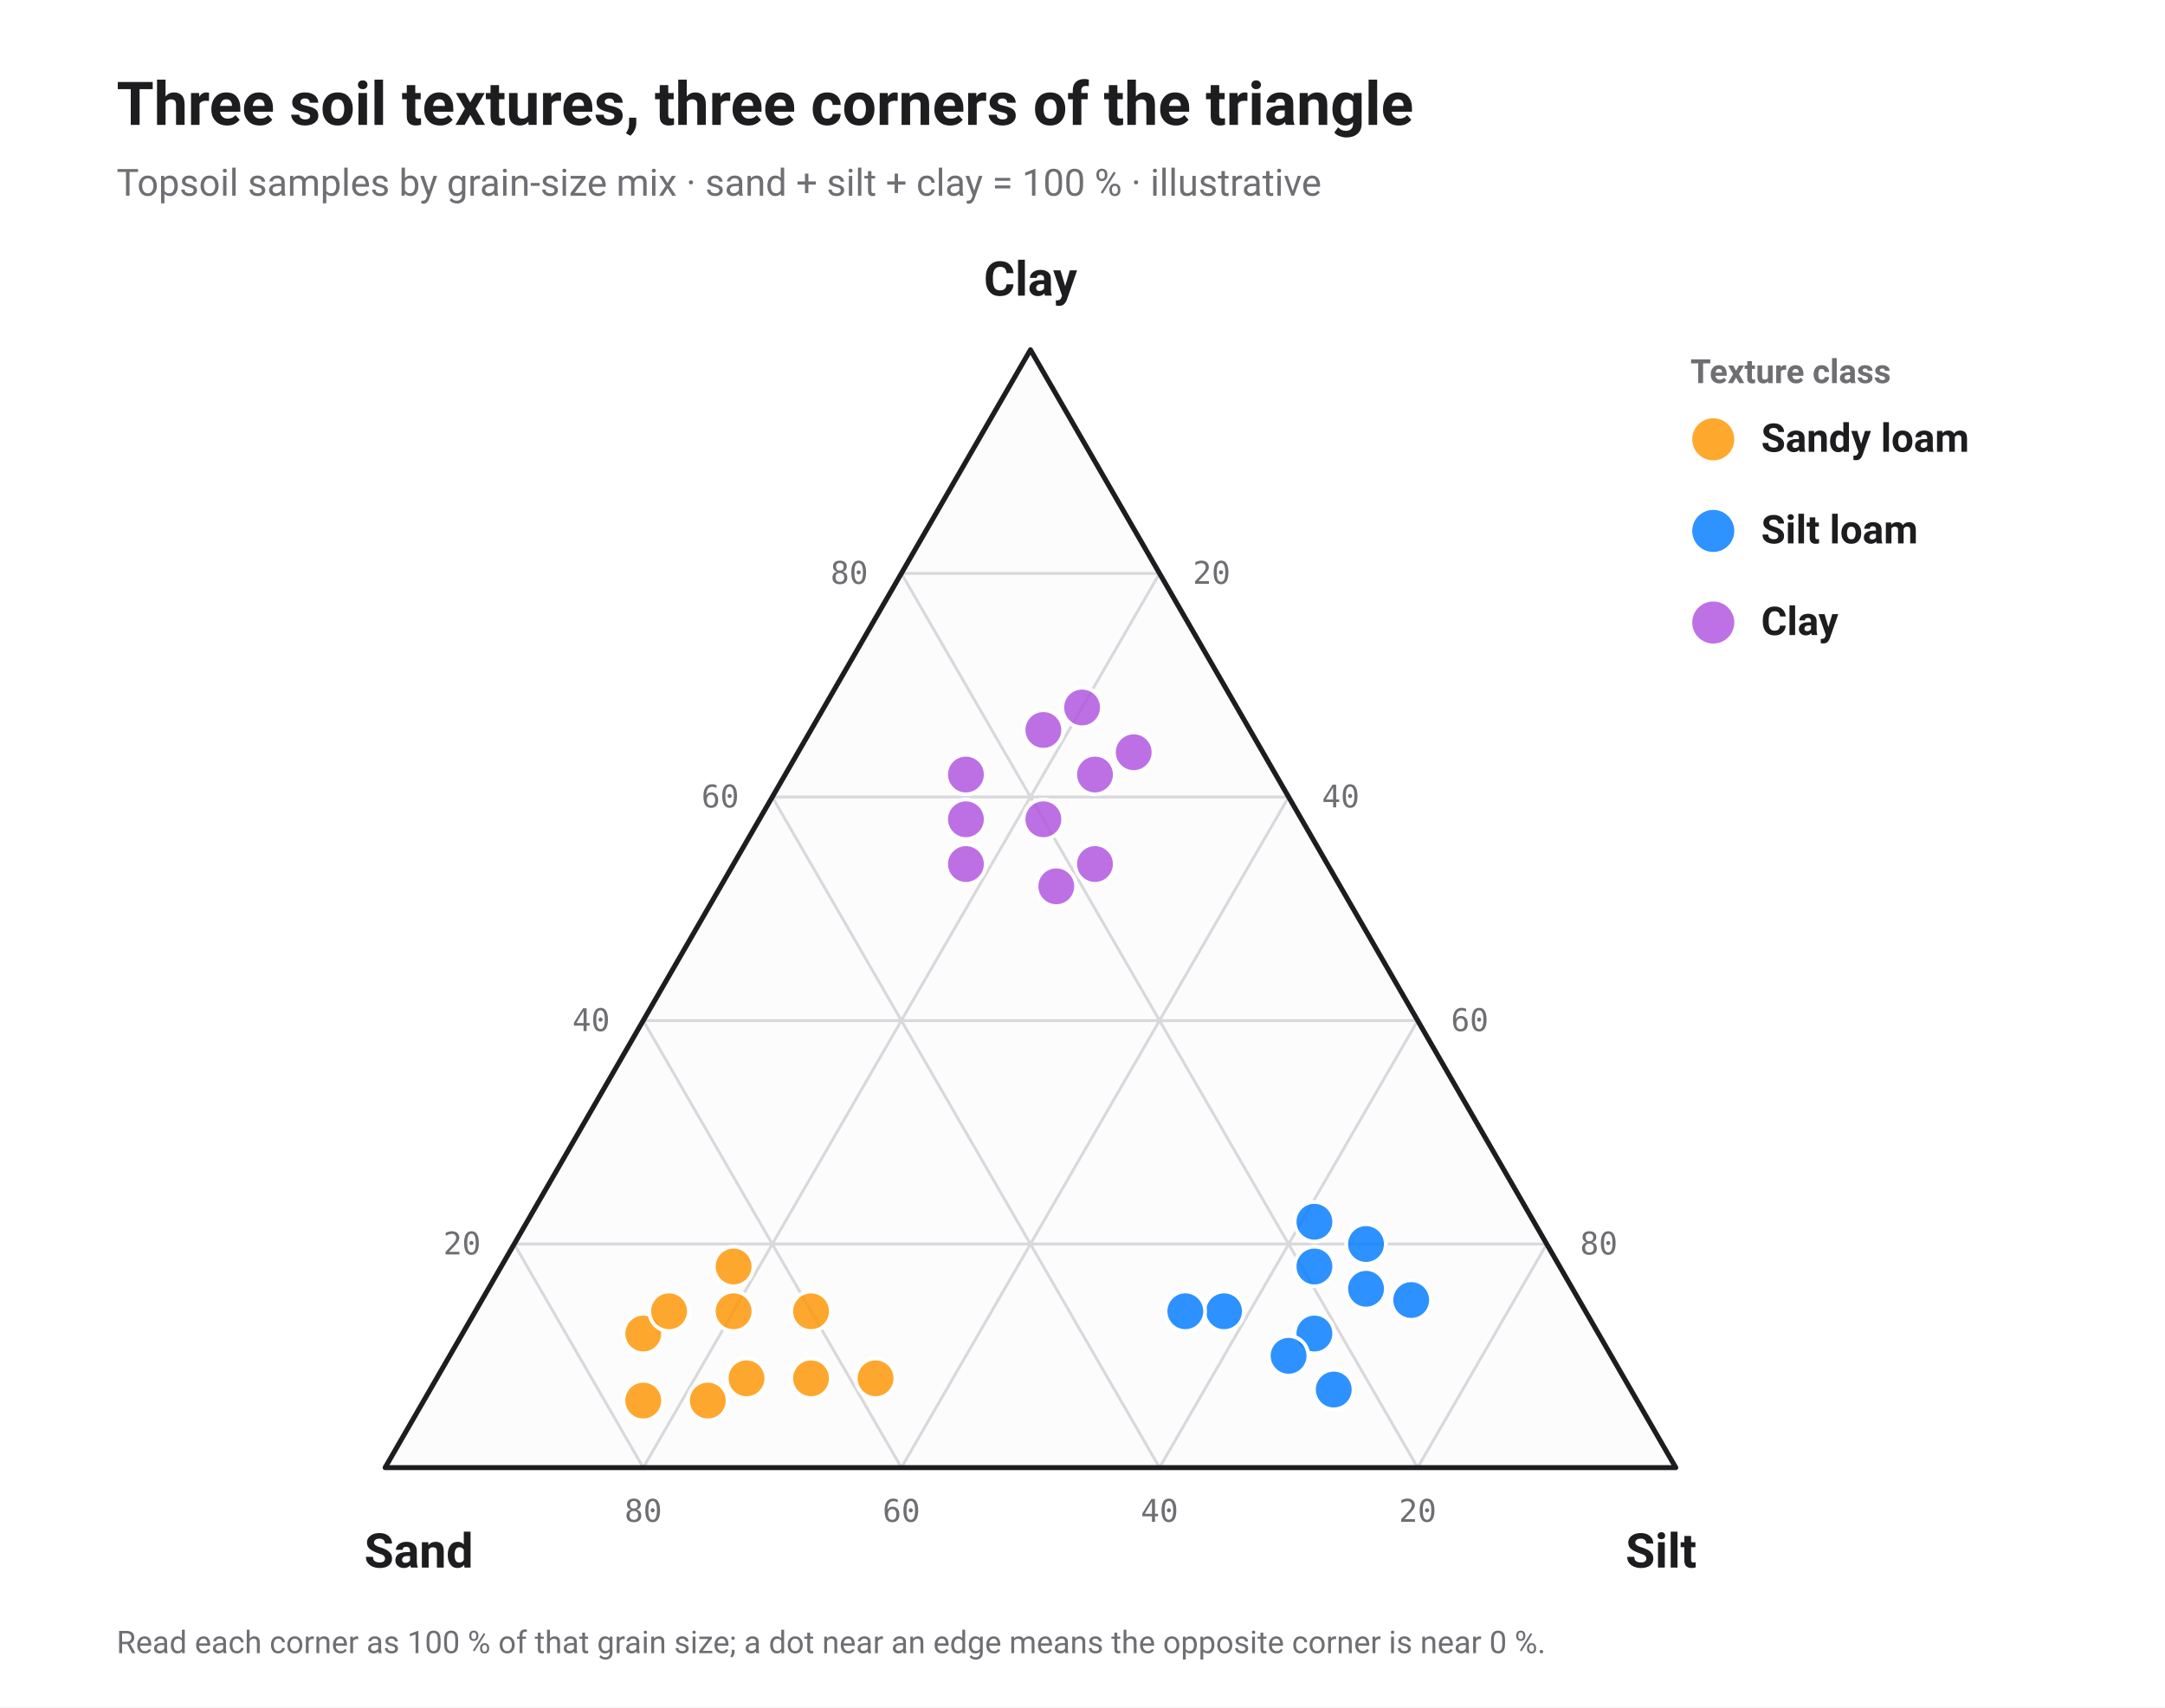
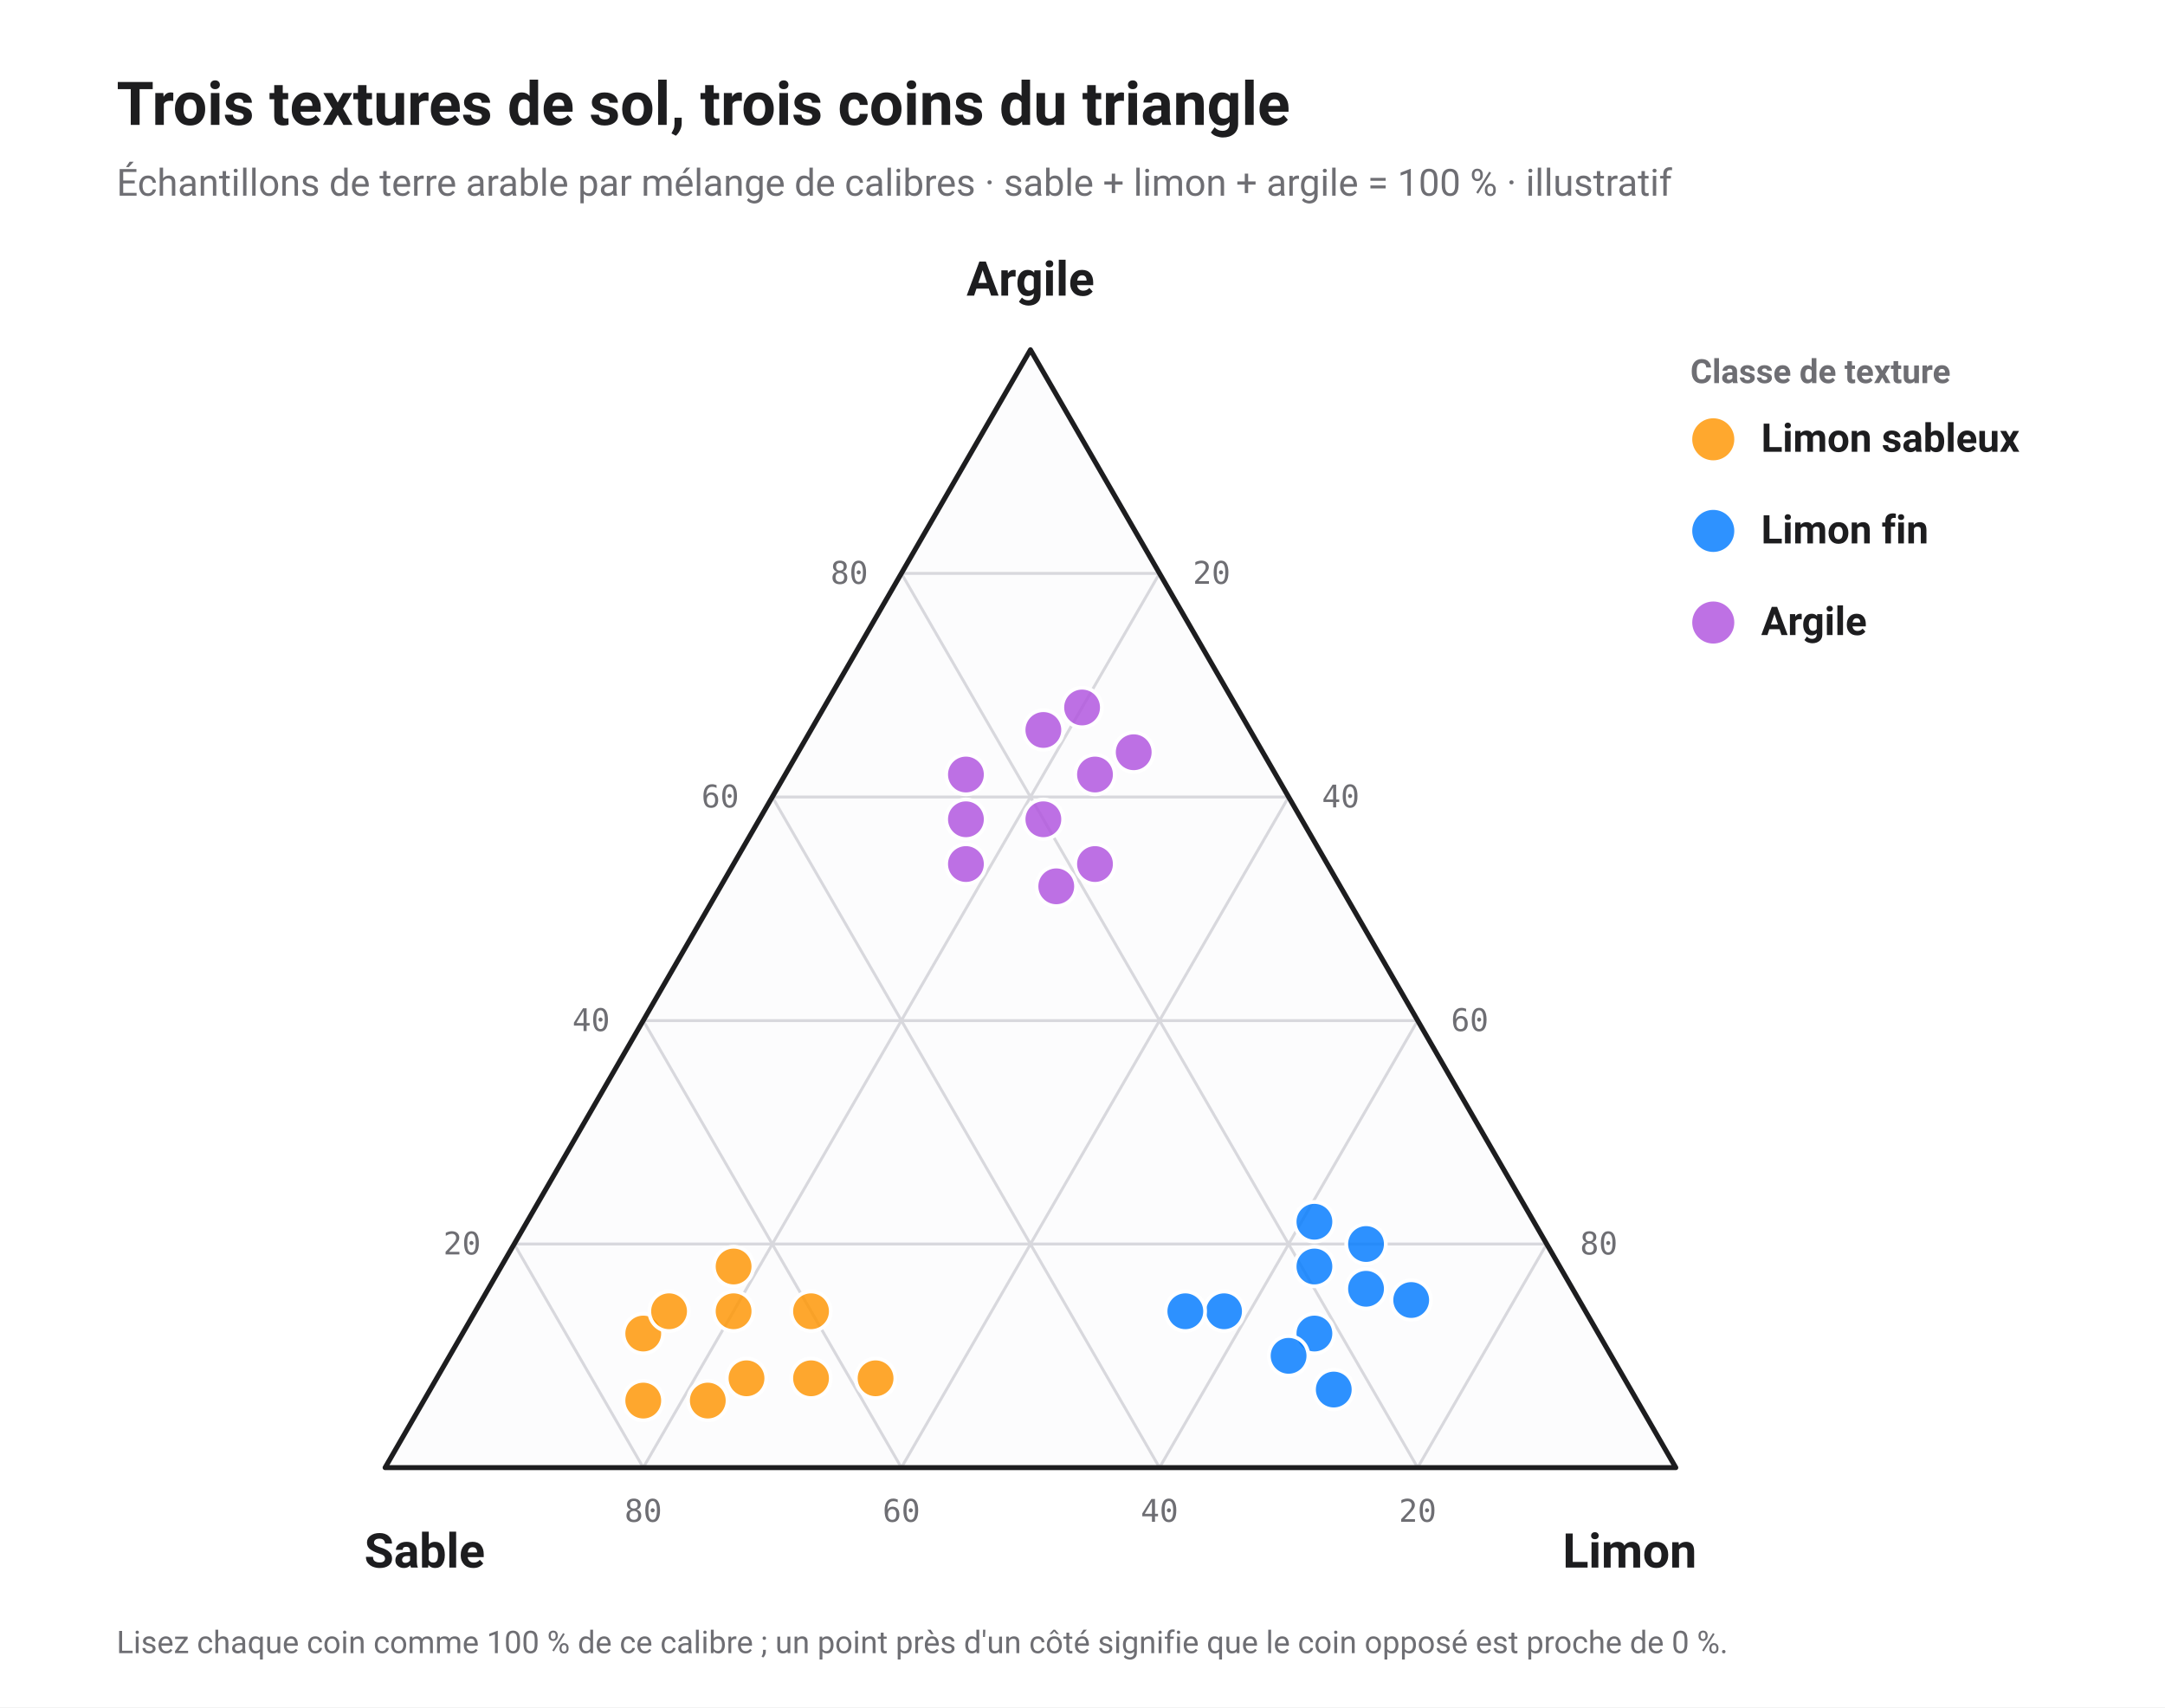
<svg xmlns="http://www.w3.org/2000/svg" width="1040" height="820" viewBox="0 0 1040 820" font-family="Roboto, system-ui, sans-serif" role="img" aria-labelledby="tn-title tn-desc">
  <style>
.dot { transition: opacity .18s ease; }
svg:hover .cls, svg:focus-within .cls { opacity: .16; }
.cls-sandy-loam:hover .cls-sandy-loam, .cls-sandy-loam:focus .cls-sandy-loam, .cls-sandy-loam:hover, .cls-sandy-loam:focus { opacity: 1; }
.cls-silt-loam:hover .cls-silt-loam, .cls-silt-loam:focus .cls-silt-loam, .cls-silt-loam:hover, .cls-silt-loam:focus { opacity: 1; }
.cls-clay:hover .cls-clay, .cls-clay:focus .cls-clay, .cls-clay:hover, .cls-clay:focus { opacity: 1; }
.legend-row { cursor: pointer; }
.legend-row:focus { outline: 3px solid #0A4DA0; outline-offset: 2px; }
@media (prefers-reduced-motion: reduce) { .dot { transition: none; } }
</style>
  <rect width="1040" height="820" fill="#FFFFFF" />
-   <text x="56" y="60" font-size="29" font-weight="700" fill="#1D1D1F">Three soil textures, three corners of the triangle</text>
-   <text x="56" y="94" font-size="18" fill="#6E6E73">Topsoil samples by grain-size mix · sand + silt + clay = 100 % · illustrative</text>
+   <text x="56" y="60" font-size="29" font-weight="700" fill="#1D1D1F">Trois textures de sol, trois coins du triangle</text>
+   <text x="56" y="94" font-size="18" fill="#6E6E73">Échantillons de terre arable par mélange de calibres · sable + limon + argile = 100 % · illustratif</text>
  <polygon points="185.0,704.9 805.0,704.9 495.0,168.0" fill="#FCFCFD" stroke="none" />
  <line x1="247.0" y1="597.5" x2="743.0" y2="597.5" stroke="#D8D8DD" stroke-width="1.4" />
  <line x1="681.0" y1="704.9" x2="433.0" y2="275.4" stroke="#D8D8DD" stroke-width="1.4" />
  <line x1="309.0" y1="704.9" x2="557.0" y2="275.4" stroke="#D8D8DD" stroke-width="1.4" />
  <line x1="309.0" y1="490.2" x2="681.0" y2="490.2" stroke="#D8D8DD" stroke-width="1.4" />
  <line x1="557.0" y1="704.9" x2="371.0" y2="382.8" stroke="#D8D8DD" stroke-width="1.4" />
  <line x1="433.0" y1="704.9" x2="619.0" y2="382.8" stroke="#D8D8DD" stroke-width="1.4" />
  <line x1="371.0" y1="382.8" x2="619.0" y2="382.8" stroke="#D8D8DD" stroke-width="1.4" />
  <line x1="433.0" y1="704.9" x2="309.0" y2="490.2" stroke="#D8D8DD" stroke-width="1.4" />
  <line x1="557.0" y1="704.9" x2="681.0" y2="490.2" stroke="#D8D8DD" stroke-width="1.4" />
  <line x1="433.0" y1="275.4" x2="557.0" y2="275.4" stroke="#D8D8DD" stroke-width="1.4" />
  <line x1="309.0" y1="704.9" x2="247.0" y2="597.5" stroke="#D8D8DD" stroke-width="1.4" />
  <line x1="681.0" y1="704.9" x2="743.0" y2="597.5" stroke="#D8D8DD" stroke-width="1.4" />
  <polygon points="185.0,704.9 805.0,704.9 495.0,168.0" fill="none" stroke="#1D1D1F" stroke-width="2.4" stroke-linejoin="round" />
-   <text x="495.0" y="142.0" font-size="23" font-weight="700" fill="#1D1D1F" text-anchor="middle">Clay</text>
-   <text x="175.0" y="752.9" font-size="23" font-weight="700" fill="#1D1D1F" text-anchor="start">Sand</text>
-   <text x="815.0" y="752.9" font-size="23" font-weight="700" fill="#1D1D1F" text-anchor="end">Silt</text>
+   <text x="495.0" y="142.0" font-size="23" font-weight="700" fill="#1D1D1F" text-anchor="middle">Argile</text>
+   <text x="175.0" y="752.9" font-size="23" font-weight="700" fill="#1D1D1F" text-anchor="start">Sable</text>
+   <text x="815.0" y="752.9" font-size="23" font-weight="700" fill="#1D1D1F" text-anchor="end">Limon</text>
  <text x="681.0" y="730.9" font-size="15" font-family="Roboto Mono, monospace" fill="#6E6E73" text-anchor="middle">20</text>
  <text x="231.0" y="602.5" font-size="15" font-family="Roboto Mono, monospace" fill="#6E6E73" text-anchor="end">20</text>
  <text x="759.0" y="602.5" font-size="15" font-family="Roboto Mono, monospace" fill="#6E6E73" text-anchor="start">80</text>
  <text x="557.0" y="730.9" font-size="15" font-family="Roboto Mono, monospace" fill="#6E6E73" text-anchor="middle">40</text>
  <text x="293.0" y="495.2" font-size="15" font-family="Roboto Mono, monospace" fill="#6E6E73" text-anchor="end">40</text>
  <text x="697.0" y="495.2" font-size="15" font-family="Roboto Mono, monospace" fill="#6E6E73" text-anchor="start">60</text>
  <text x="433.0" y="730.9" font-size="15" font-family="Roboto Mono, monospace" fill="#6E6E73" text-anchor="middle">60</text>
  <text x="355.0" y="387.8" font-size="15" font-family="Roboto Mono, monospace" fill="#6E6E73" text-anchor="end">60</text>
  <text x="635.0" y="387.8" font-size="15" font-family="Roboto Mono, monospace" fill="#6E6E73" text-anchor="start">40</text>
  <text x="309.0" y="730.9" font-size="15" font-family="Roboto Mono, monospace" fill="#6E6E73" text-anchor="middle">80</text>
  <text x="417.0" y="280.4" font-size="15" font-family="Roboto Mono, monospace" fill="#6E6E73" text-anchor="end">80</text>
  <text x="573.0" y="280.4" font-size="15" font-family="Roboto Mono, monospace" fill="#6E6E73" text-anchor="start">20</text>
  <g class="cls cls-sandy-loam">
    <circle class="dot cls-sandy-loam" cx="358.6" cy="662.0" r="9.5" fill="#FF9500" fill-opacity="0.82" stroke="#FFFFFF" stroke-width="1.8" />
    <circle class="dot cls-sandy-loam" cx="309.0" cy="640.5" r="9.5" fill="#FF9500" fill-opacity="0.82" stroke="#FFFFFF" stroke-width="1.8" />
    <circle class="dot cls-sandy-loam" cx="389.6" cy="662.0" r="9.5" fill="#FF9500" fill-opacity="0.82" stroke="#FFFFFF" stroke-width="1.8" />
    <circle class="dot cls-sandy-loam" cx="321.4" cy="629.8" r="9.5" fill="#FF9500" fill-opacity="0.82" stroke="#FFFFFF" stroke-width="1.8" />
    <circle class="dot cls-sandy-loam" cx="389.6" cy="629.8" r="9.5" fill="#FF9500" fill-opacity="0.82" stroke="#FFFFFF" stroke-width="1.8" />
    <circle class="dot cls-sandy-loam" cx="309.0" cy="672.7" r="9.5" fill="#FF9500" fill-opacity="0.82" stroke="#FFFFFF" stroke-width="1.8" />
    <circle class="dot cls-sandy-loam" cx="352.4" cy="629.8" r="9.5" fill="#FF9500" fill-opacity="0.82" stroke="#FFFFFF" stroke-width="1.8" />
    <circle class="dot cls-sandy-loam" cx="420.6" cy="662.0" r="9.5" fill="#FF9500" fill-opacity="0.82" stroke="#FFFFFF" stroke-width="1.8" />
    <circle class="dot cls-sandy-loam" cx="340.0" cy="672.7" r="9.5" fill="#FF9500" fill-opacity="0.82" stroke="#FFFFFF" stroke-width="1.8" />
    <circle class="dot cls-sandy-loam" cx="352.4" cy="608.3" r="9.5" fill="#FF9500" fill-opacity="0.82" stroke="#FFFFFF" stroke-width="1.8" />
  </g>
  <g class="cls cls-silt-loam">
    <circle class="dot cls-silt-loam" cx="631.4" cy="640.5" r="9.5" fill="#007AFF" fill-opacity="0.82" stroke="#FFFFFF" stroke-width="1.8" />
    <circle class="dot cls-silt-loam" cx="656.2" cy="619.0" r="9.5" fill="#007AFF" fill-opacity="0.82" stroke="#FFFFFF" stroke-width="1.8" />
    <circle class="dot cls-silt-loam" cx="588.0" cy="629.8" r="9.5" fill="#007AFF" fill-opacity="0.82" stroke="#FFFFFF" stroke-width="1.8" />
    <circle class="dot cls-silt-loam" cx="631.4" cy="608.3" r="9.5" fill="#007AFF" fill-opacity="0.82" stroke="#FFFFFF" stroke-width="1.8" />
    <circle class="dot cls-silt-loam" cx="677.9" cy="624.4" r="9.5" fill="#007AFF" fill-opacity="0.82" stroke="#FFFFFF" stroke-width="1.8" />
    <circle class="dot cls-silt-loam" cx="619.0" cy="651.2" r="9.5" fill="#007AFF" fill-opacity="0.82" stroke="#FFFFFF" stroke-width="1.8" />
    <circle class="dot cls-silt-loam" cx="569.4" cy="629.8" r="9.5" fill="#007AFF" fill-opacity="0.82" stroke="#FFFFFF" stroke-width="1.8" />
    <circle class="dot cls-silt-loam" cx="631.4" cy="586.8" r="9.5" fill="#007AFF" fill-opacity="0.82" stroke="#FFFFFF" stroke-width="1.8" />
    <circle class="dot cls-silt-loam" cx="640.7" cy="667.4" r="9.5" fill="#007AFF" fill-opacity="0.82" stroke="#FFFFFF" stroke-width="1.8" />
    <circle class="dot cls-silt-loam" cx="656.2" cy="597.5" r="9.5" fill="#007AFF" fill-opacity="0.82" stroke="#FFFFFF" stroke-width="1.8" />
  </g>
  <g class="cls cls-clay">
    <circle class="dot cls-clay" cx="501.2" cy="393.5" r="9.5" fill="#AF52DE" fill-opacity="0.82" stroke="#FFFFFF" stroke-width="1.8" />
    <circle class="dot cls-clay" cx="526.0" cy="372.0" r="9.5" fill="#AF52DE" fill-opacity="0.82" stroke="#FFFFFF" stroke-width="1.8" />
    <circle class="dot cls-clay" cx="464.0" cy="393.5" r="9.5" fill="#AF52DE" fill-opacity="0.82" stroke="#FFFFFF" stroke-width="1.8" />
    <circle class="dot cls-clay" cx="519.8" cy="339.8" r="9.5" fill="#AF52DE" fill-opacity="0.82" stroke="#FFFFFF" stroke-width="1.8" />
    <circle class="dot cls-clay" cx="464.0" cy="372.0" r="9.5" fill="#AF52DE" fill-opacity="0.82" stroke="#FFFFFF" stroke-width="1.8" />
    <circle class="dot cls-clay" cx="526.0" cy="415.0" r="9.5" fill="#AF52DE" fill-opacity="0.82" stroke="#FFFFFF" stroke-width="1.8" />
    <circle class="dot cls-clay" cx="544.6" cy="361.3" r="9.5" fill="#AF52DE" fill-opacity="0.82" stroke="#FFFFFF" stroke-width="1.8" />
    <circle class="dot cls-clay" cx="464.0" cy="415.0" r="9.5" fill="#AF52DE" fill-opacity="0.82" stroke="#FFFFFF" stroke-width="1.8" />
    <circle class="dot cls-clay" cx="501.2" cy="350.6" r="9.5" fill="#AF52DE" fill-opacity="0.82" stroke="#FFFFFF" stroke-width="1.8" />
    <circle class="dot cls-clay" cx="507.4" cy="425.7" r="9.5" fill="#AF52DE" fill-opacity="0.82" stroke="#FFFFFF" stroke-width="1.8" />
  </g>
  <g transform="translate(812.0,200.0)">
-     <text x="0" y="-16" font-size="16" font-weight="700" fill="#6E6E73">Texture class</text>
+     <text x="0" y="-16" font-size="16" font-weight="700" fill="#6E6E73">Classe de texture</text>
    <g class="cls cls-sandy-loam legend-row" tabindex="0" role="listitem" transform="translate(0,0.0)">
      <circle class="cls-sandy-loam" cx="11" cy="11" r="11" fill="#FF9500" fill-opacity="0.82" stroke="#FFFFFF" stroke-width="1.8" />
-       <text x="34" y="17" font-size="19" font-weight="600" fill="#1D1D1F">Sandy loam</text>
+       <text x="34" y="17" font-size="19" font-weight="600" fill="#1D1D1F">Limon sableux</text>
    </g>
    <g class="cls cls-silt-loam legend-row" tabindex="0" role="listitem" transform="translate(0,44.0)">
      <circle class="cls-silt-loam" cx="11" cy="11" r="11" fill="#007AFF" fill-opacity="0.82" stroke="#FFFFFF" stroke-width="1.8" />
-       <text x="34" y="17" font-size="19" font-weight="600" fill="#1D1D1F">Silt loam</text>
+       <text x="34" y="17" font-size="19" font-weight="600" fill="#1D1D1F">Limon fin</text>
    </g>
    <g class="cls cls-clay legend-row" tabindex="0" role="listitem" transform="translate(0,88.0)">
      <circle class="cls-clay" cx="11" cy="11" r="11" fill="#AF52DE" fill-opacity="0.82" stroke="#FFFFFF" stroke-width="1.8" />
-       <text x="34" y="17" font-size="19" font-weight="600" fill="#1D1D1F">Clay</text>
+       <text x="34" y="17" font-size="19" font-weight="600" fill="#1D1D1F">Argile</text>
    </g>
  </g>
-   <text x="56" y="794.0" font-size="15" fill="#6E6E73">Read each corner as 100 % of that grain size; a dot near an edge means the opposite corner is near 0 %.</text>
+   <text x="56" y="794.0" font-size="15" fill="#6E6E73">Lisez chaque coin comme 100 % de ce calibre ; un point près d'un côté signifie que le coin opposé est proche de 0 %.</text>
  <g data-fs-internal="" role="button" tabindex="0" aria-label="Toggle fullscreen" transform="translate(992,14)" style="display:none;cursor:pointer">
    <rect x="0" y="0" width="34" height="34" rx="8" fill="#F2F3F5" />
    <path d="M6 13 V6 h7 M28 13 V6 h-7 M6 21 v7 h7 M28 21 v7 h-7" fill="none" stroke="#1D1D1F" stroke-width="2" stroke-linecap="round" />
  </g>
</svg>
